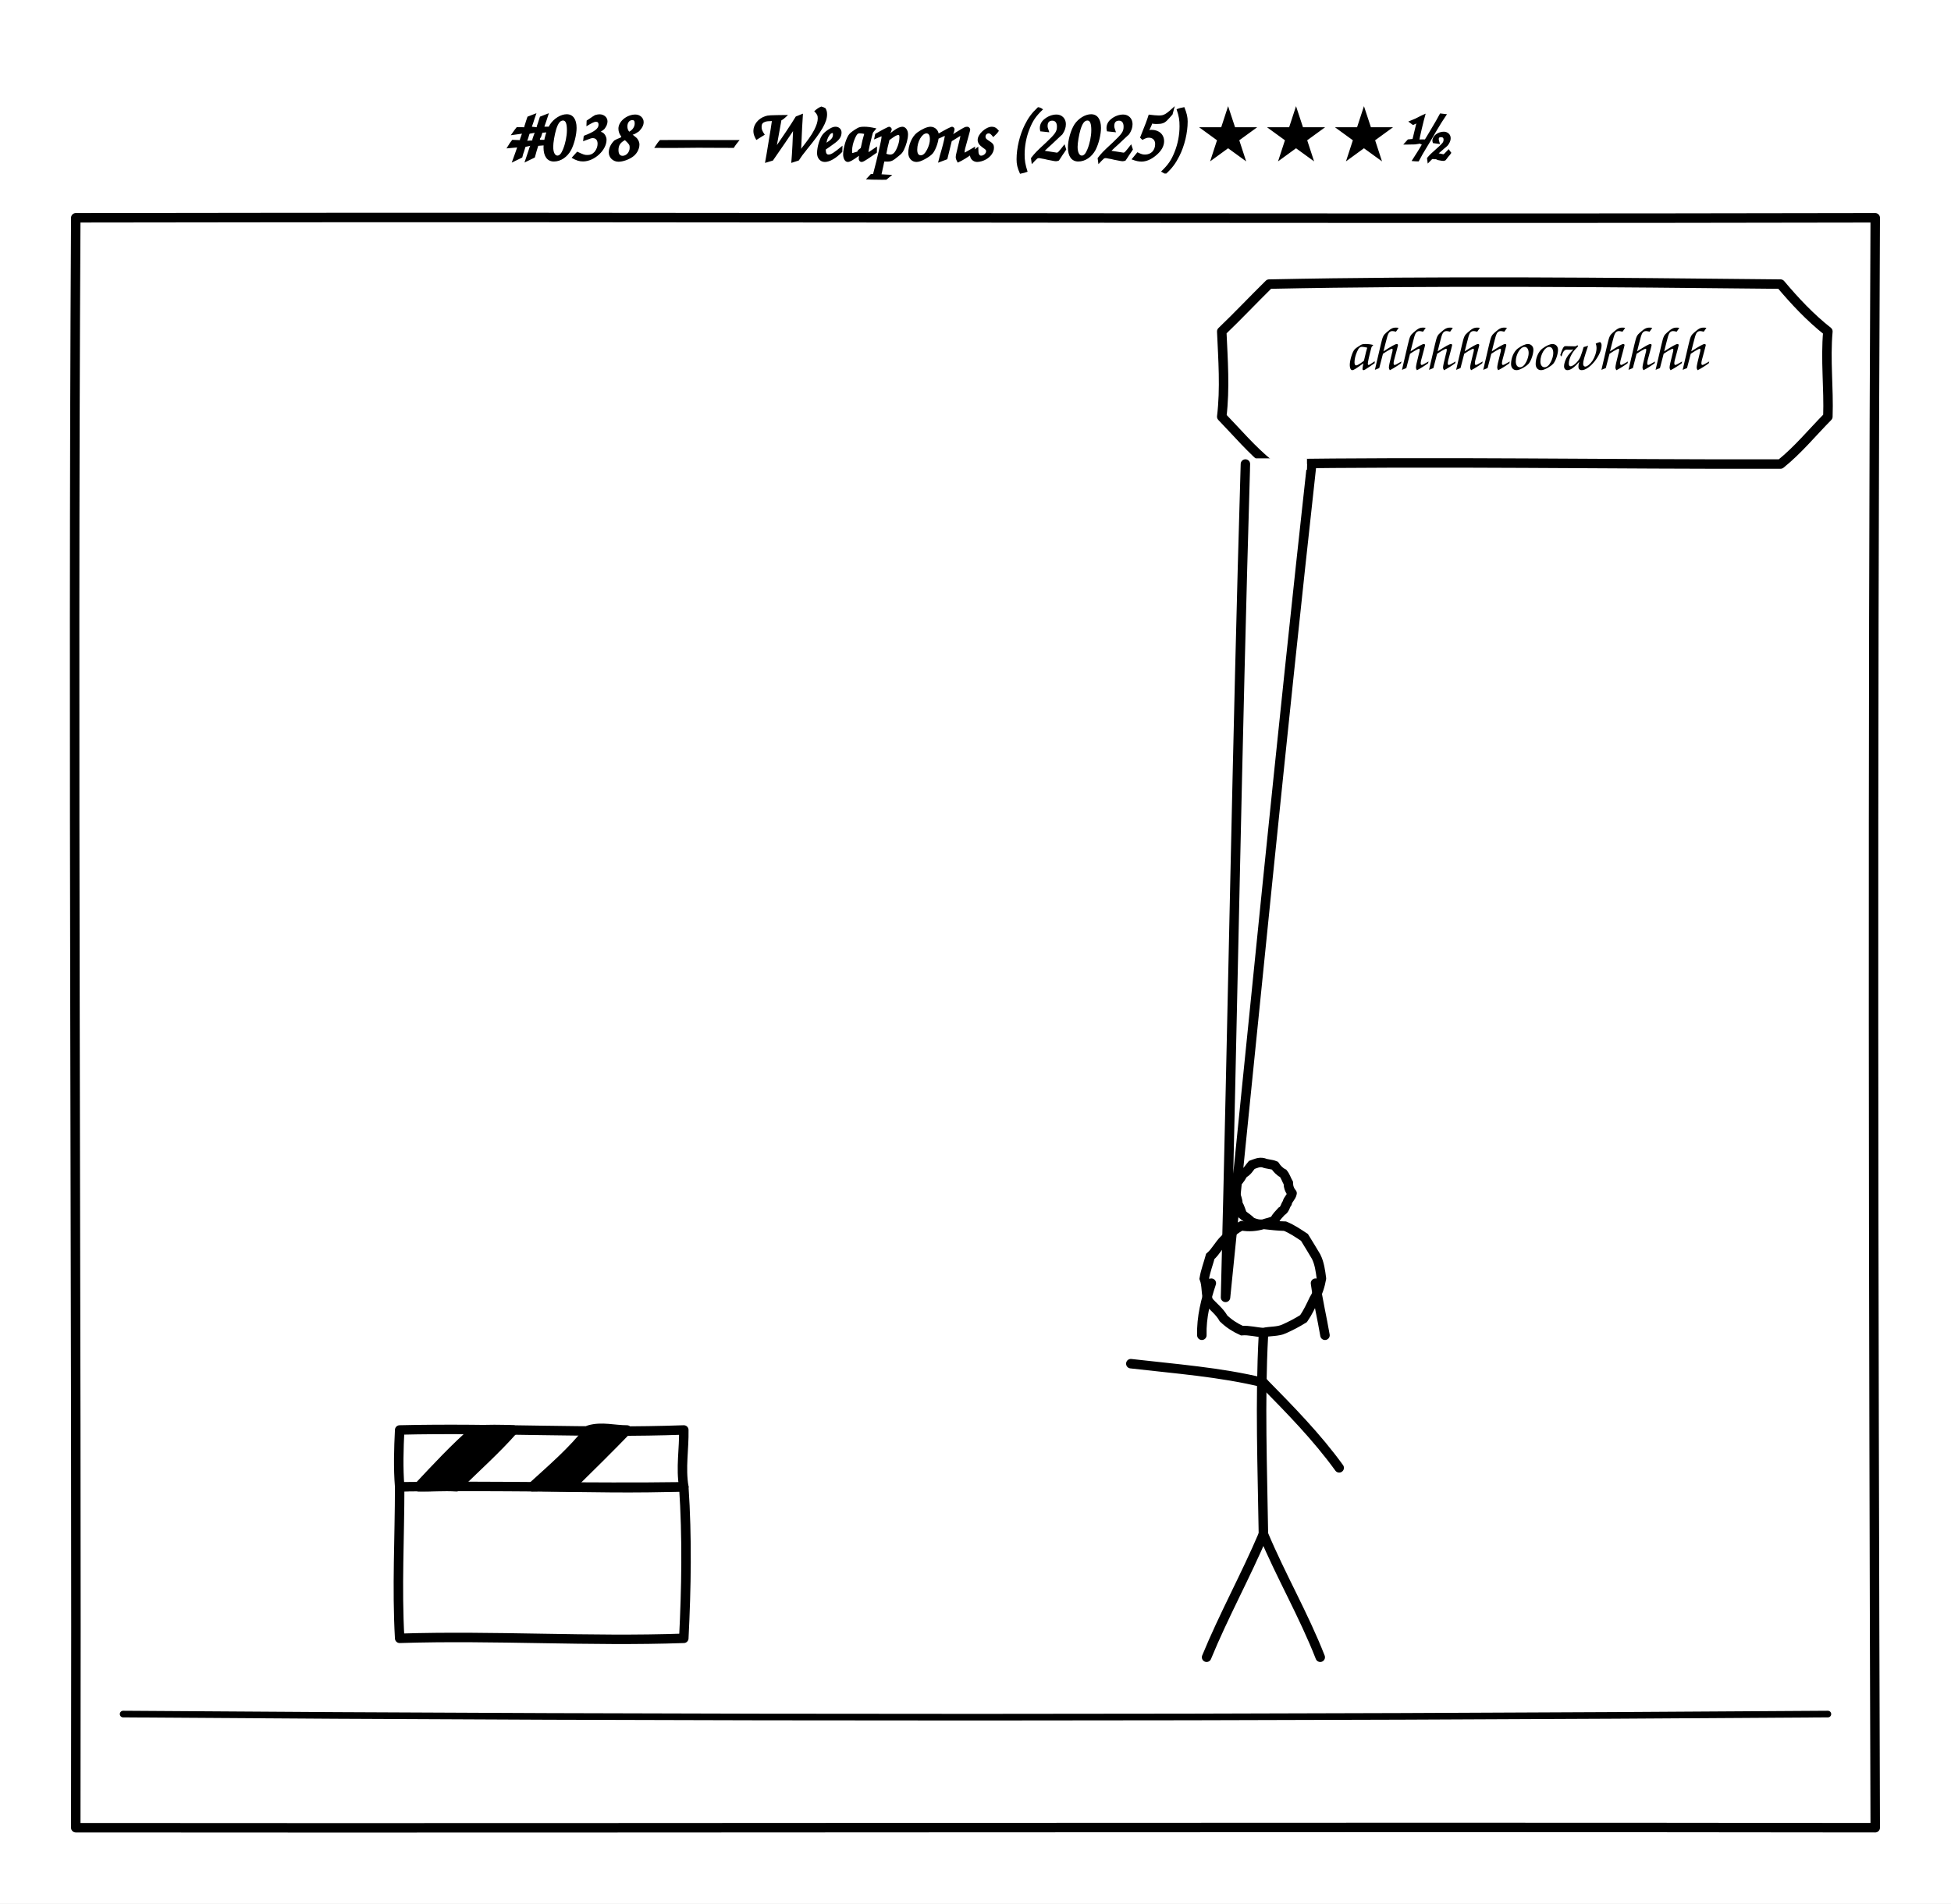
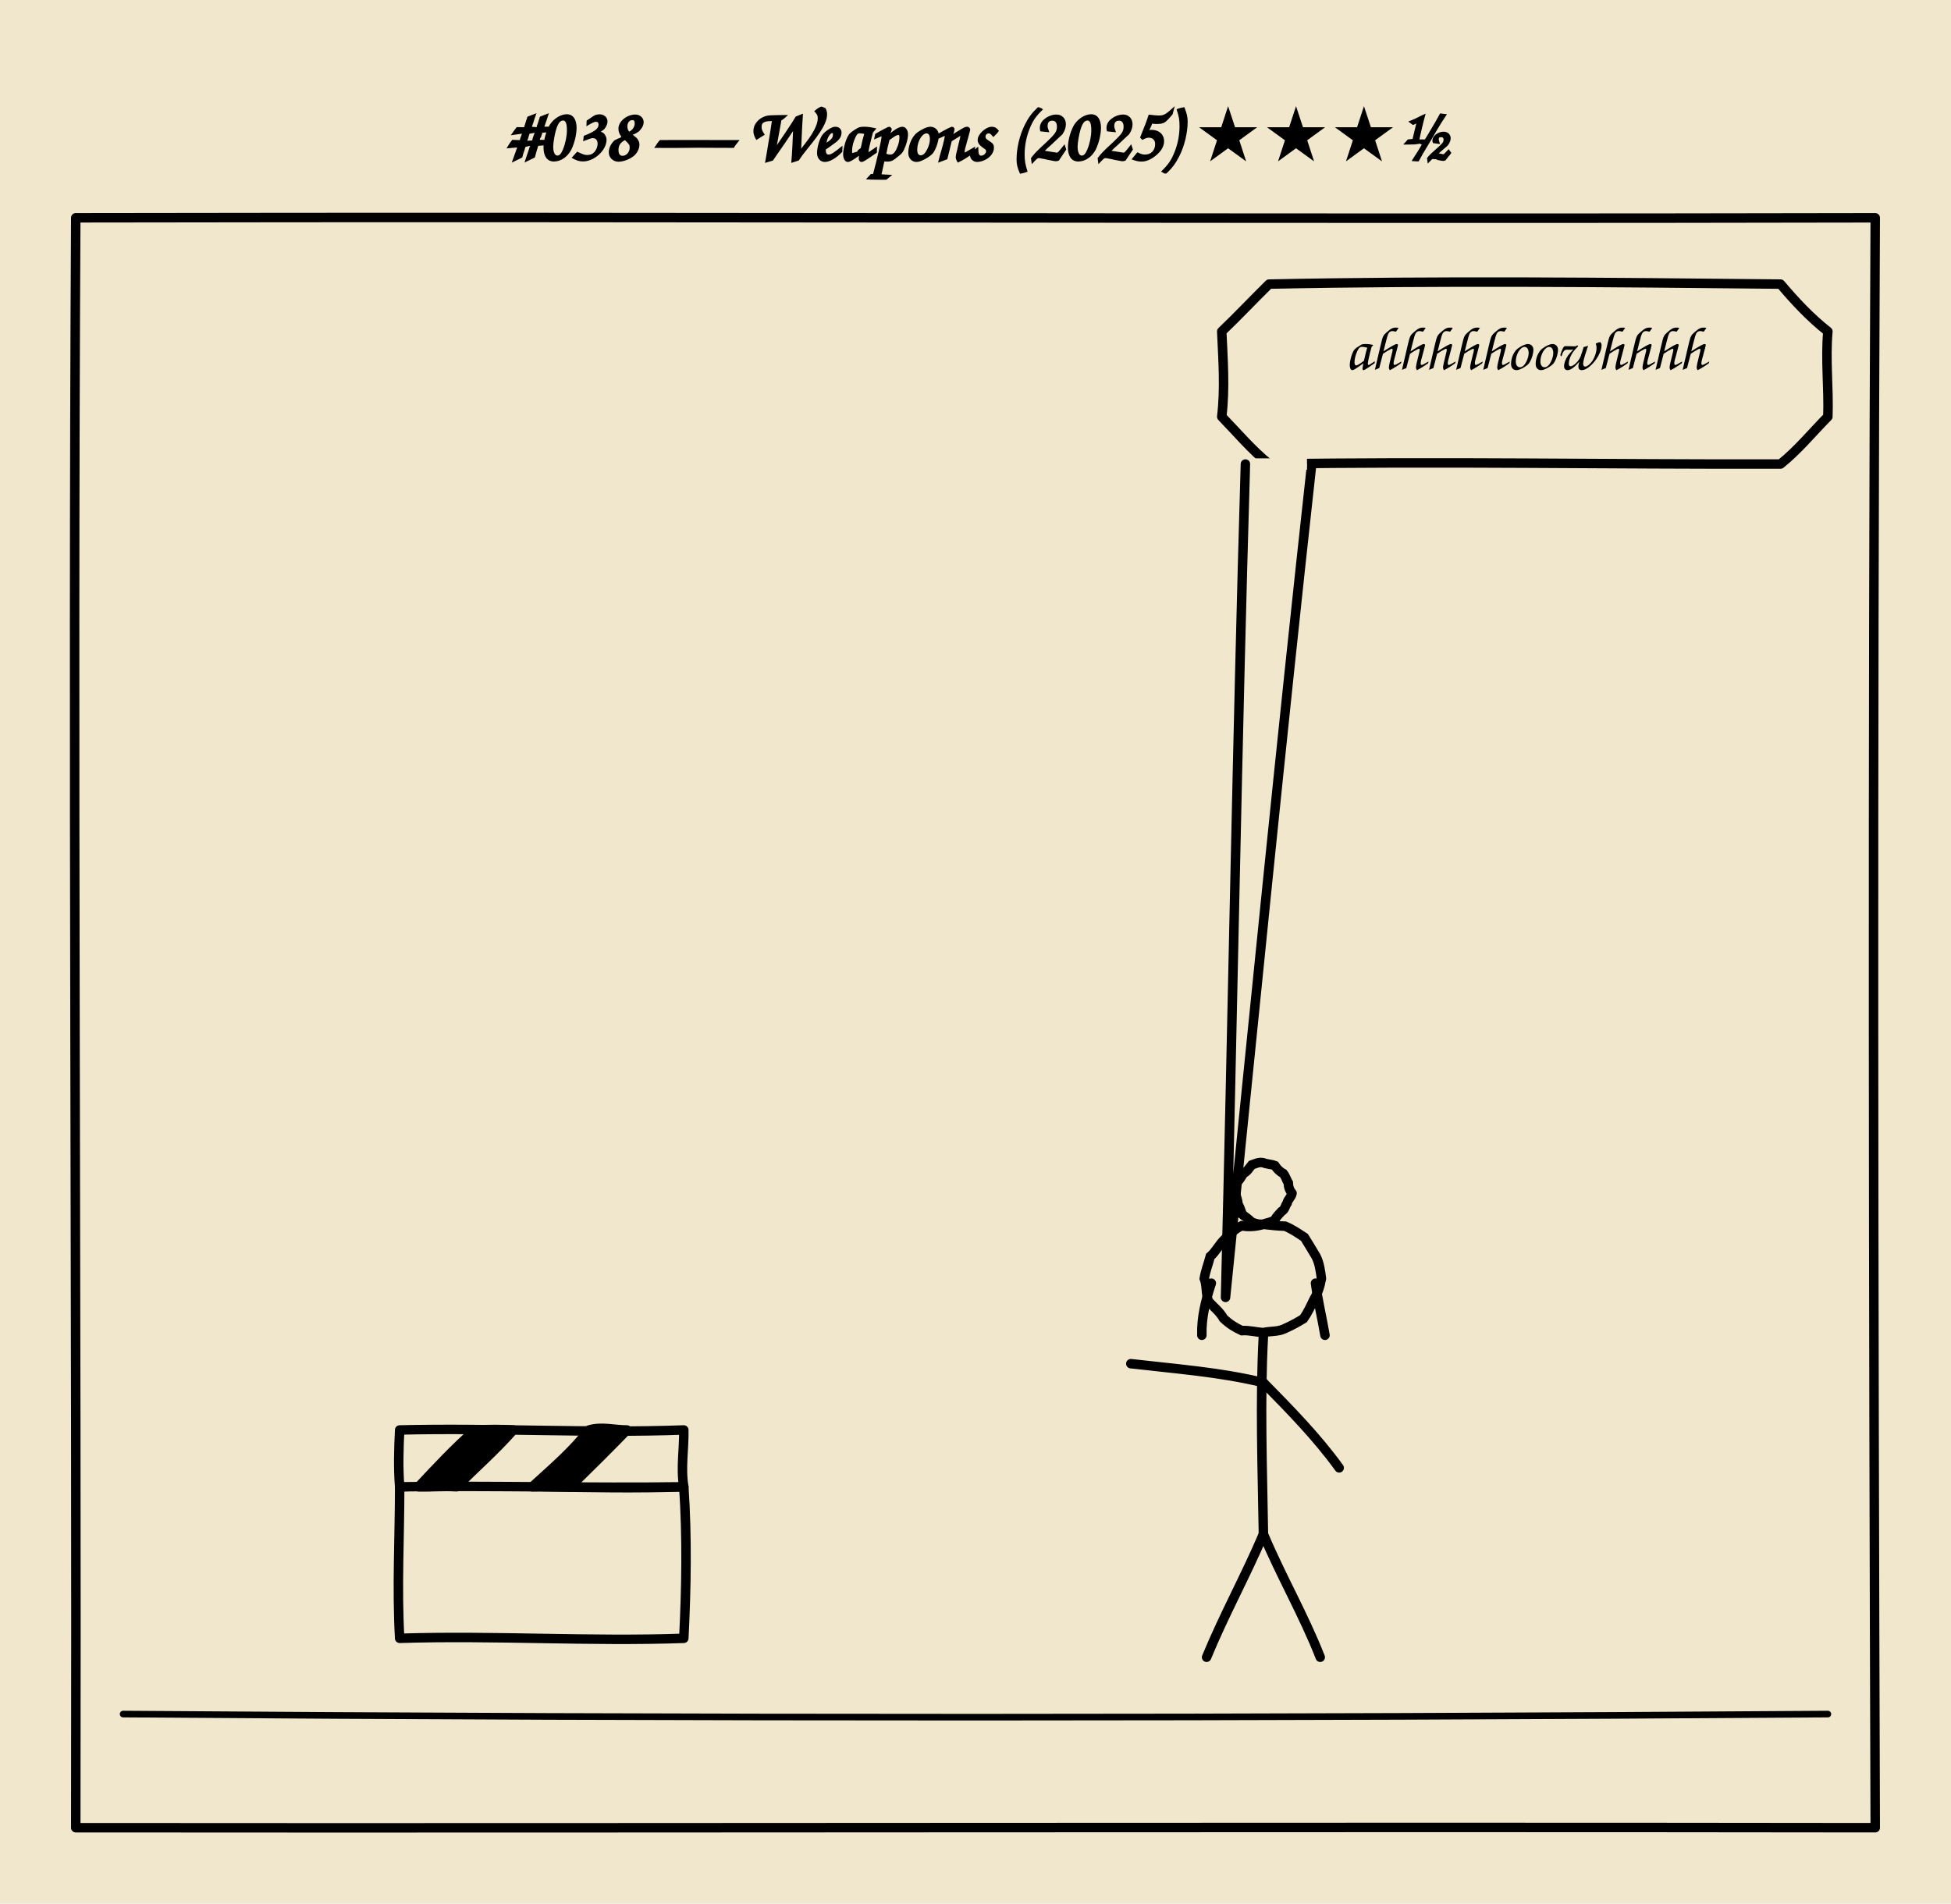
<svg xmlns="http://www.w3.org/2000/svg" viewBox="0 0 412 402" width="412" height="402" role="img" aria-label="#038 — Weapons (2025)">
-   <rect width="100%" height="100%" fill="white" />
+   <rect width="100%" height="100%" fill="#f1e7cc" />
  <text x="206.0" y="34" text-anchor="middle" font-family="Comic Neue, Comic Sans MS, cursive" font-size="16" font-weight="700" fill="black">#038 — Weapons (2025) ★★★½</text>
  <g class="panel">
    <path d="M 16.00 46.00 C 142.67 45.76, 269.33 46.28, 396.00 46.00 C 395.43 159.33, 395.62 272.67, 396.00 386.00 C 269.33 385.82, 142.67 386.11, 16.00 386.00 C 16.22 272.67, 15.35 159.33, 16.00 46.00" fill="none" stroke="black" stroke-width="2.0" stroke-linecap="round" stroke-linejoin="round" />
    <path d="M 26.00 362.00 C 146.00 362.90, 266.00 362.85, 386.00 362.00" fill="none" stroke="black" stroke-width="1.4" stroke-linecap="round" />
    <path d="M 84.40 314.00 C 104.40 313.21, 124.40 314.71, 144.40 314.00 C 145.12 324.67, 144.94 335.33, 144.40 346.00 C 124.40 346.71, 104.40 345.36, 84.40 346.00 C 83.79 335.33, 84.40 324.67, 84.40 314.00" fill="none" stroke="black" stroke-width="2.0" stroke-linecap="round" stroke-linejoin="round" />
-     <path d="M 84.40 302.00 C 104.40 301.52, 124.40 302.73, 144.40 302.00 C 144.48 306.00, 143.72 310.00, 144.40 314.00 C 124.40 314.29, 104.40 313.72, 84.40 314.00 C 84.08 310.00, 84.20 306.00, 84.40 302.00" fill="white" stroke="black" stroke-width="2.0" stroke-linecap="round" stroke-linejoin="round" />
+     <path d="M 84.40 302.00 C 104.40 301.52, 124.40 302.73, 144.40 302.00 C 144.48 306.00, 143.72 310.00, 144.40 314.00 C 124.40 314.29, 104.40 313.72, 84.40 314.00 C 84.08 310.00, 84.20 306.00, 84.40 302.00" fill="#f1e7cc" stroke="black" stroke-width="2.0" stroke-linecap="round" stroke-linejoin="round" />
    <path d="M 88.40 314.00 C 92.27 309.87, 96.12 305.72, 100.40 302.00 C 103.07 301.87, 105.73 301.85, 108.40 302.00 C 104.66 306.26, 100.39 309.99, 96.40 314.00 C 93.73 313.82, 91.07 314.08, 88.40 314.00" fill="black" stroke="black" stroke-width="2.0" stroke-linecap="round" stroke-linejoin="round" />
    <path d="M 112.40 314.00 C 116.58 310.18, 120.91 306.51, 124.40 302.00 C 127.07 301.21, 129.73 302.01, 132.40 302.00 C 128.47 306.07, 124.43 310.03, 120.40 314.00 C 117.73 313.23, 115.07 313.97, 112.40 314.00" fill="black" stroke="black" stroke-width="2.0" stroke-linecap="round" stroke-linejoin="round" />
    <path d="M 279.05 270.00 C 278.77 271.56, 278.32 273.06, 277.47 274.42 C 276.81 275.81, 276.16 277.21, 275.28 278.48 C 273.98 279.30, 272.61 280.01, 271.21 280.64 C 269.81 281.29, 268.25 281.09, 266.80 281.43 C 265.27 281.35, 263.78 280.90, 262.24 281.02 C 260.81 280.37, 259.50 279.53, 258.37 278.43 C 257.57 276.99, 256.25 276.02, 255.19 274.81 C 254.60 273.26, 254.90 271.55, 254.31 270.00 C 254.57 268.41, 255.16 266.90, 255.58 265.35 C 256.77 264.32, 257.43 262.85, 258.57 261.77 C 259.65 260.65, 260.76 259.56, 262.19 258.88 C 263.75 259.17, 265.29 259.03, 266.80 258.58 C 268.32 258.75, 269.84 258.93, 271.37 258.96 C 272.85 259.56, 274.15 260.46, 275.47 261.33 C 276.32 262.67, 277.11 264.04, 277.93 265.39 C 278.65 266.84, 278.84 268.42, 279.05 270.00" fill="none" stroke="black" stroke-width="2.0" stroke-linecap="round" />
    <path d="M 272.85 252.00 C 272.73 252.80, 271.96 253.28, 271.81 254.08 C 271.39 254.64, 271.35 255.47, 270.63 255.83 C 270.10 256.42, 269.52 256.97, 269.16 257.69 C 268.44 258.15, 267.58 258.22, 266.80 258.52 C 265.91 258.65, 265.09 258.42, 264.28 258.07 C 263.71 257.44, 262.97 257.02, 262.33 256.47 C 262.03 255.72, 261.84 254.93, 261.40 254.24 C 261.44 253.45, 261.03 252.76, 260.91 252.00 C 260.65 251.18, 261.10 250.45, 261.19 249.68 C 261.84 249.19, 262.15 248.44, 262.60 247.80 C 263.41 247.44, 263.79 246.66, 264.33 246.03 C 265.13 245.74, 265.91 245.35, 266.80 245.57 C 267.58 245.89, 268.44 245.85, 269.22 246.17 C 269.68 246.85, 270.23 247.44, 270.98 247.82 C 271.47 248.42, 271.67 249.17, 272.05 249.82 C 272.07 250.64, 272.31 251.38, 272.85 252.00" fill="none" stroke="black" stroke-width="2.0" stroke-linecap="round" />
    <path d="M 255.80 271.00 C 254.62 274.57, 253.69 278.19, 253.80 282.00" fill="none" stroke="black" stroke-width="2.0" stroke-linecap="round" />
    <path d="M 277.80 271.00 C 278.30 274.70, 279.18 278.32, 279.80 282.00" fill="none" stroke="black" stroke-width="2.0" stroke-linecap="round" />
    <path d="M 266.80 282.00 C 266.05 296.00, 266.59 310.00, 266.80 324.00" fill="none" stroke="black" stroke-width="2.0" stroke-linecap="round" />
    <path d="M 266.80 292.00 C 257.60 289.76, 248.17 289.09, 238.80 288.00" fill="none" stroke="black" stroke-width="2.0" stroke-linecap="round" />
    <path d="M 266.80 292.00 C 272.43 297.73, 278.07 303.46, 282.80 310.00" fill="none" stroke="black" stroke-width="2.0" stroke-linecap="round" />
    <path d="M 266.80 324.00 C 263.07 332.79, 258.43 341.16, 254.80 350.00" fill="none" stroke="black" stroke-width="2.0" stroke-linecap="round" />
    <path d="M 266.80 324.00 C 270.49 332.81, 275.32 341.10, 278.80 350.00" fill="none" stroke="black" stroke-width="2.0" stroke-linecap="round" />
-     <path d="M 268.00 60.00 C 304.00 59.26, 340.00 59.63, 376.00 60.00 C 379.05 63.62, 382.27 67.06, 386.00 70.00 C 385.46 76.00, 386.21 82.00, 386.00 88.00 C 382.69 91.35, 379.70 95.03, 376.00 98.00 C 340.00 98.10, 304.00 97.41, 268.00 98.00 C 264.32 95.01, 261.28 91.39, 258.00 88.00 C 258.72 82.00, 258.27 76.00, 258.00 70.00 C 261.41 66.74, 264.64 63.30, 268.00 60.00" fill="white" stroke="black" stroke-width="2.0" stroke-linecap="round" stroke-linejoin="round" />
-     <path d="M 263.00 98.00 C 261.25 156.66, 260.29 215.34, 258.80 274.00 C 264.74 215.32, 270.53 156.62, 277.00 98.00" fill="white" stroke="black" stroke-width="2.0" stroke-linecap="round" stroke-linejoin="round" />
-     <line x1="264" y1="98" x2="276" y2="98" stroke="white" stroke-width="2.4" />
+     <path d="M 268.00 60.00 C 304.00 59.26, 340.00 59.63, 376.00 60.00 C 379.05 63.62, 382.27 67.06, 386.00 70.00 C 385.46 76.00, 386.21 82.00, 386.00 88.00 C 382.69 91.35, 379.70 95.03, 376.00 98.00 C 340.00 98.10, 304.00 97.41, 268.00 98.00 C 264.32 95.01, 261.28 91.39, 258.00 88.00 C 258.72 82.00, 258.27 76.00, 258.00 70.00 C 261.41 66.74, 264.64 63.30, 268.00 60.00" fill="#f1e7cc" stroke="black" stroke-width="2.0" stroke-linecap="round" stroke-linejoin="round" />
+     <path d="M 263.00 98.00 C 261.25 156.66, 260.29 215.34, 258.80 274.00 C 264.74 215.32, 270.53 156.62, 277.00 98.00" fill="#f1e7cc" stroke="black" stroke-width="2.0" stroke-linecap="round" stroke-linejoin="round" />
+     <line x1="264" y1="98" x2="276" y2="98" stroke="#f1e7cc" stroke-width="2.4" />
    <text x="322.0" y="78.0" text-anchor="middle" font-family="Comic Neue, Comic Sans MS, cursive" font-size="13" fill="black">
      <tspan x="322.0" dy="0">ahhhhhoowhhhh</tspan>
    </text>
  </g>
</svg>
